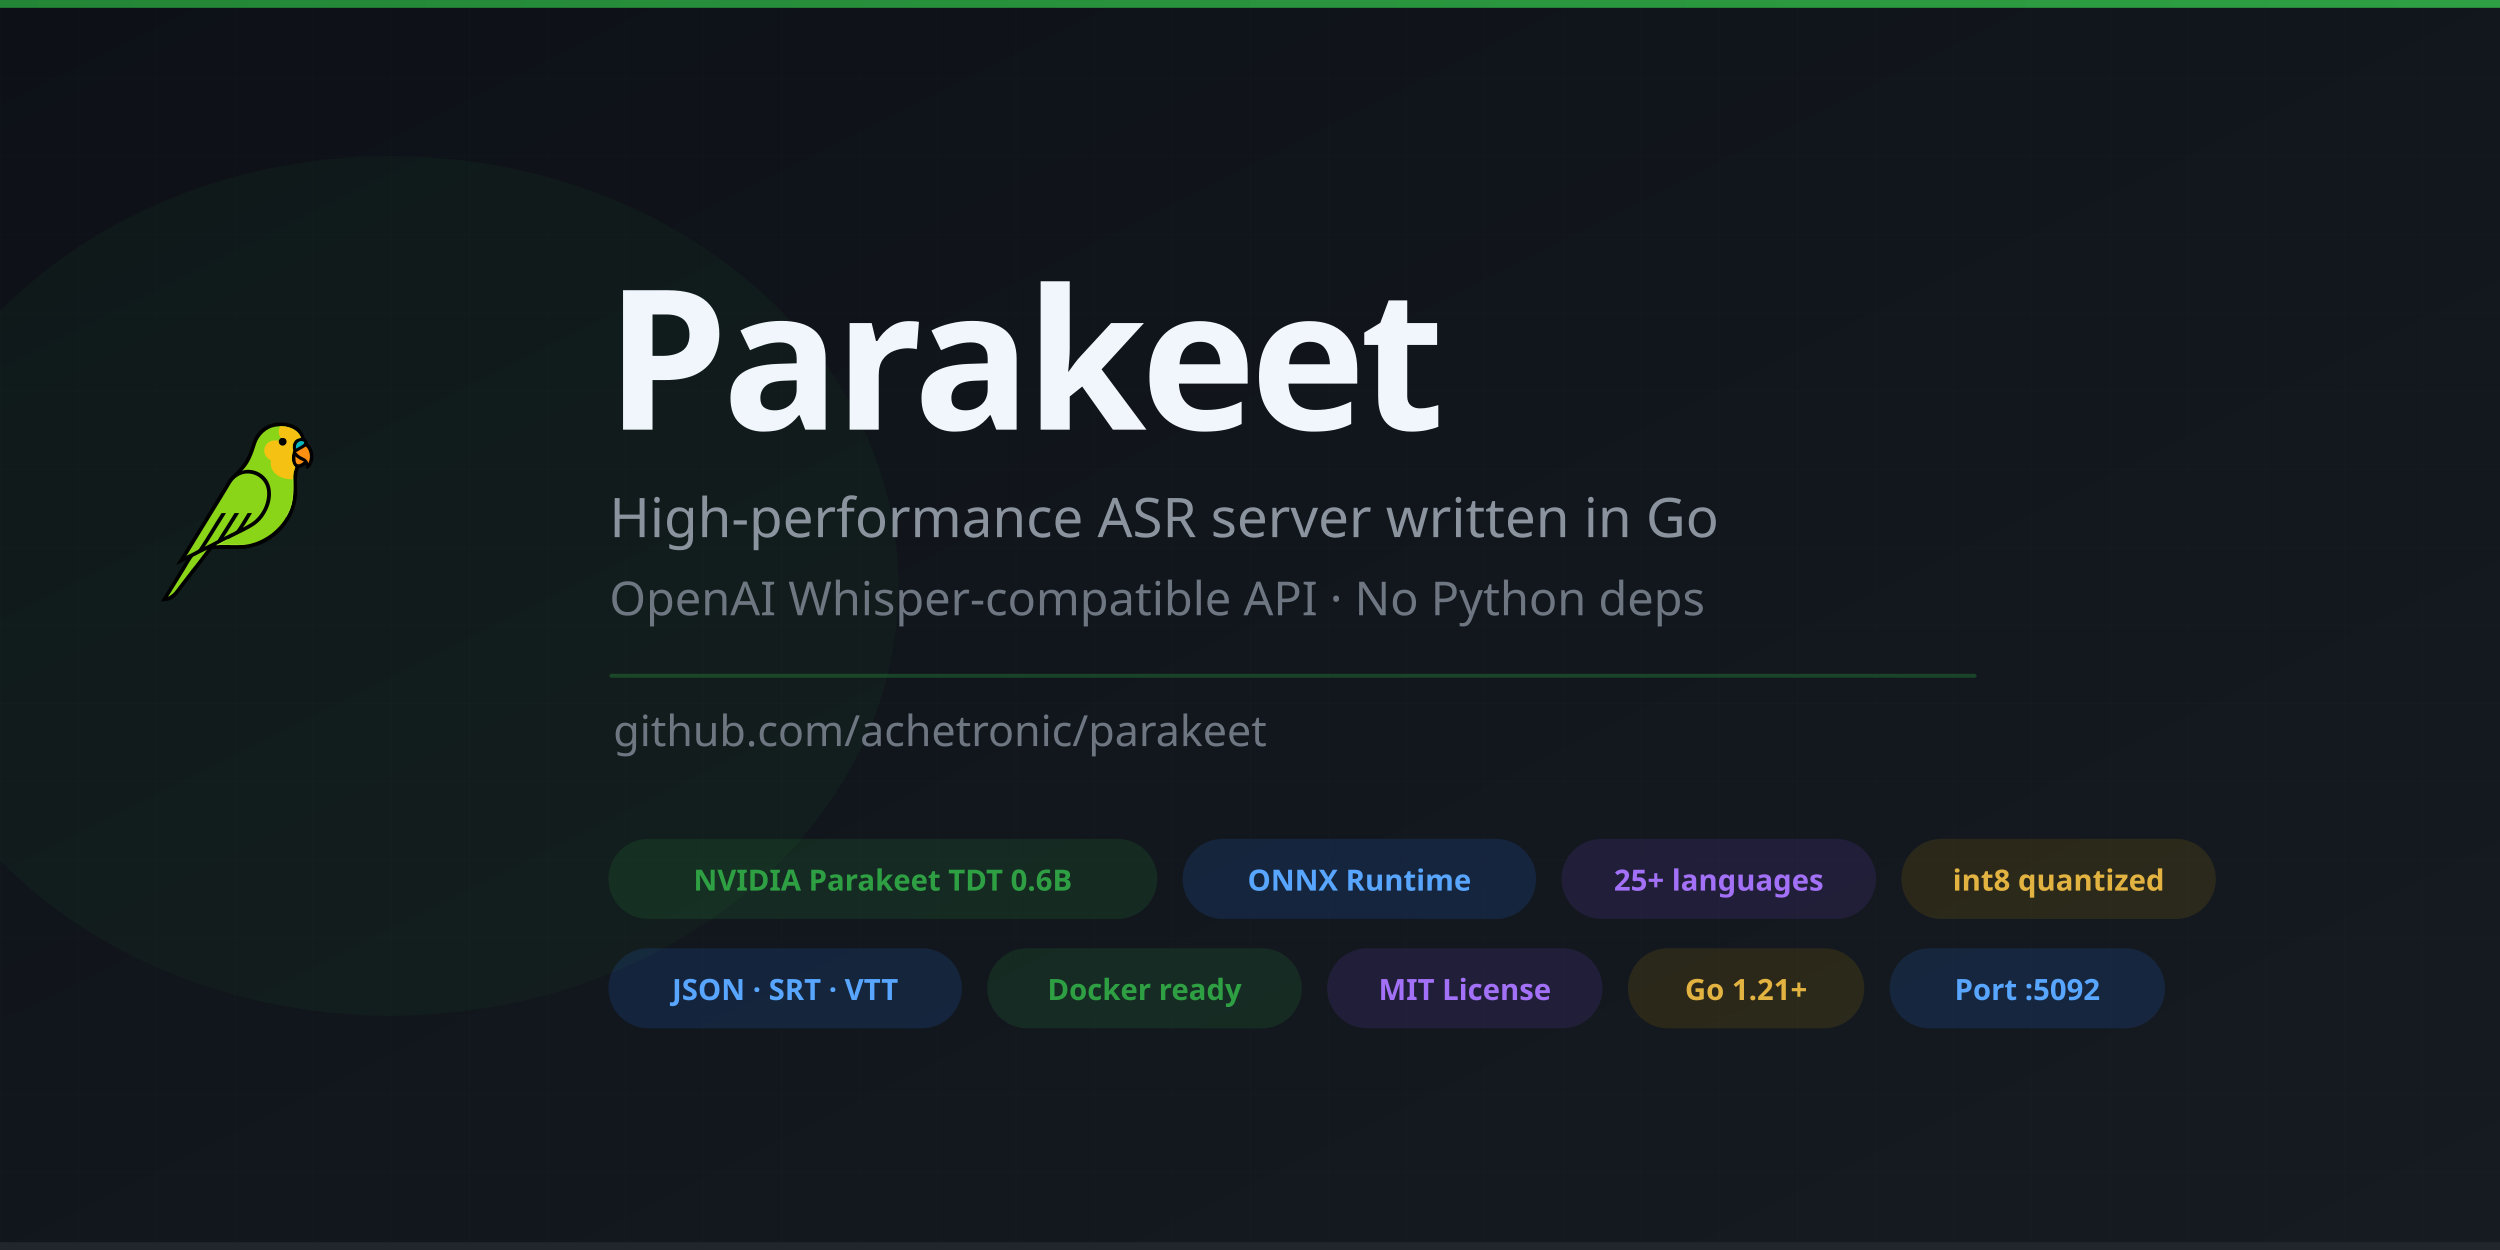
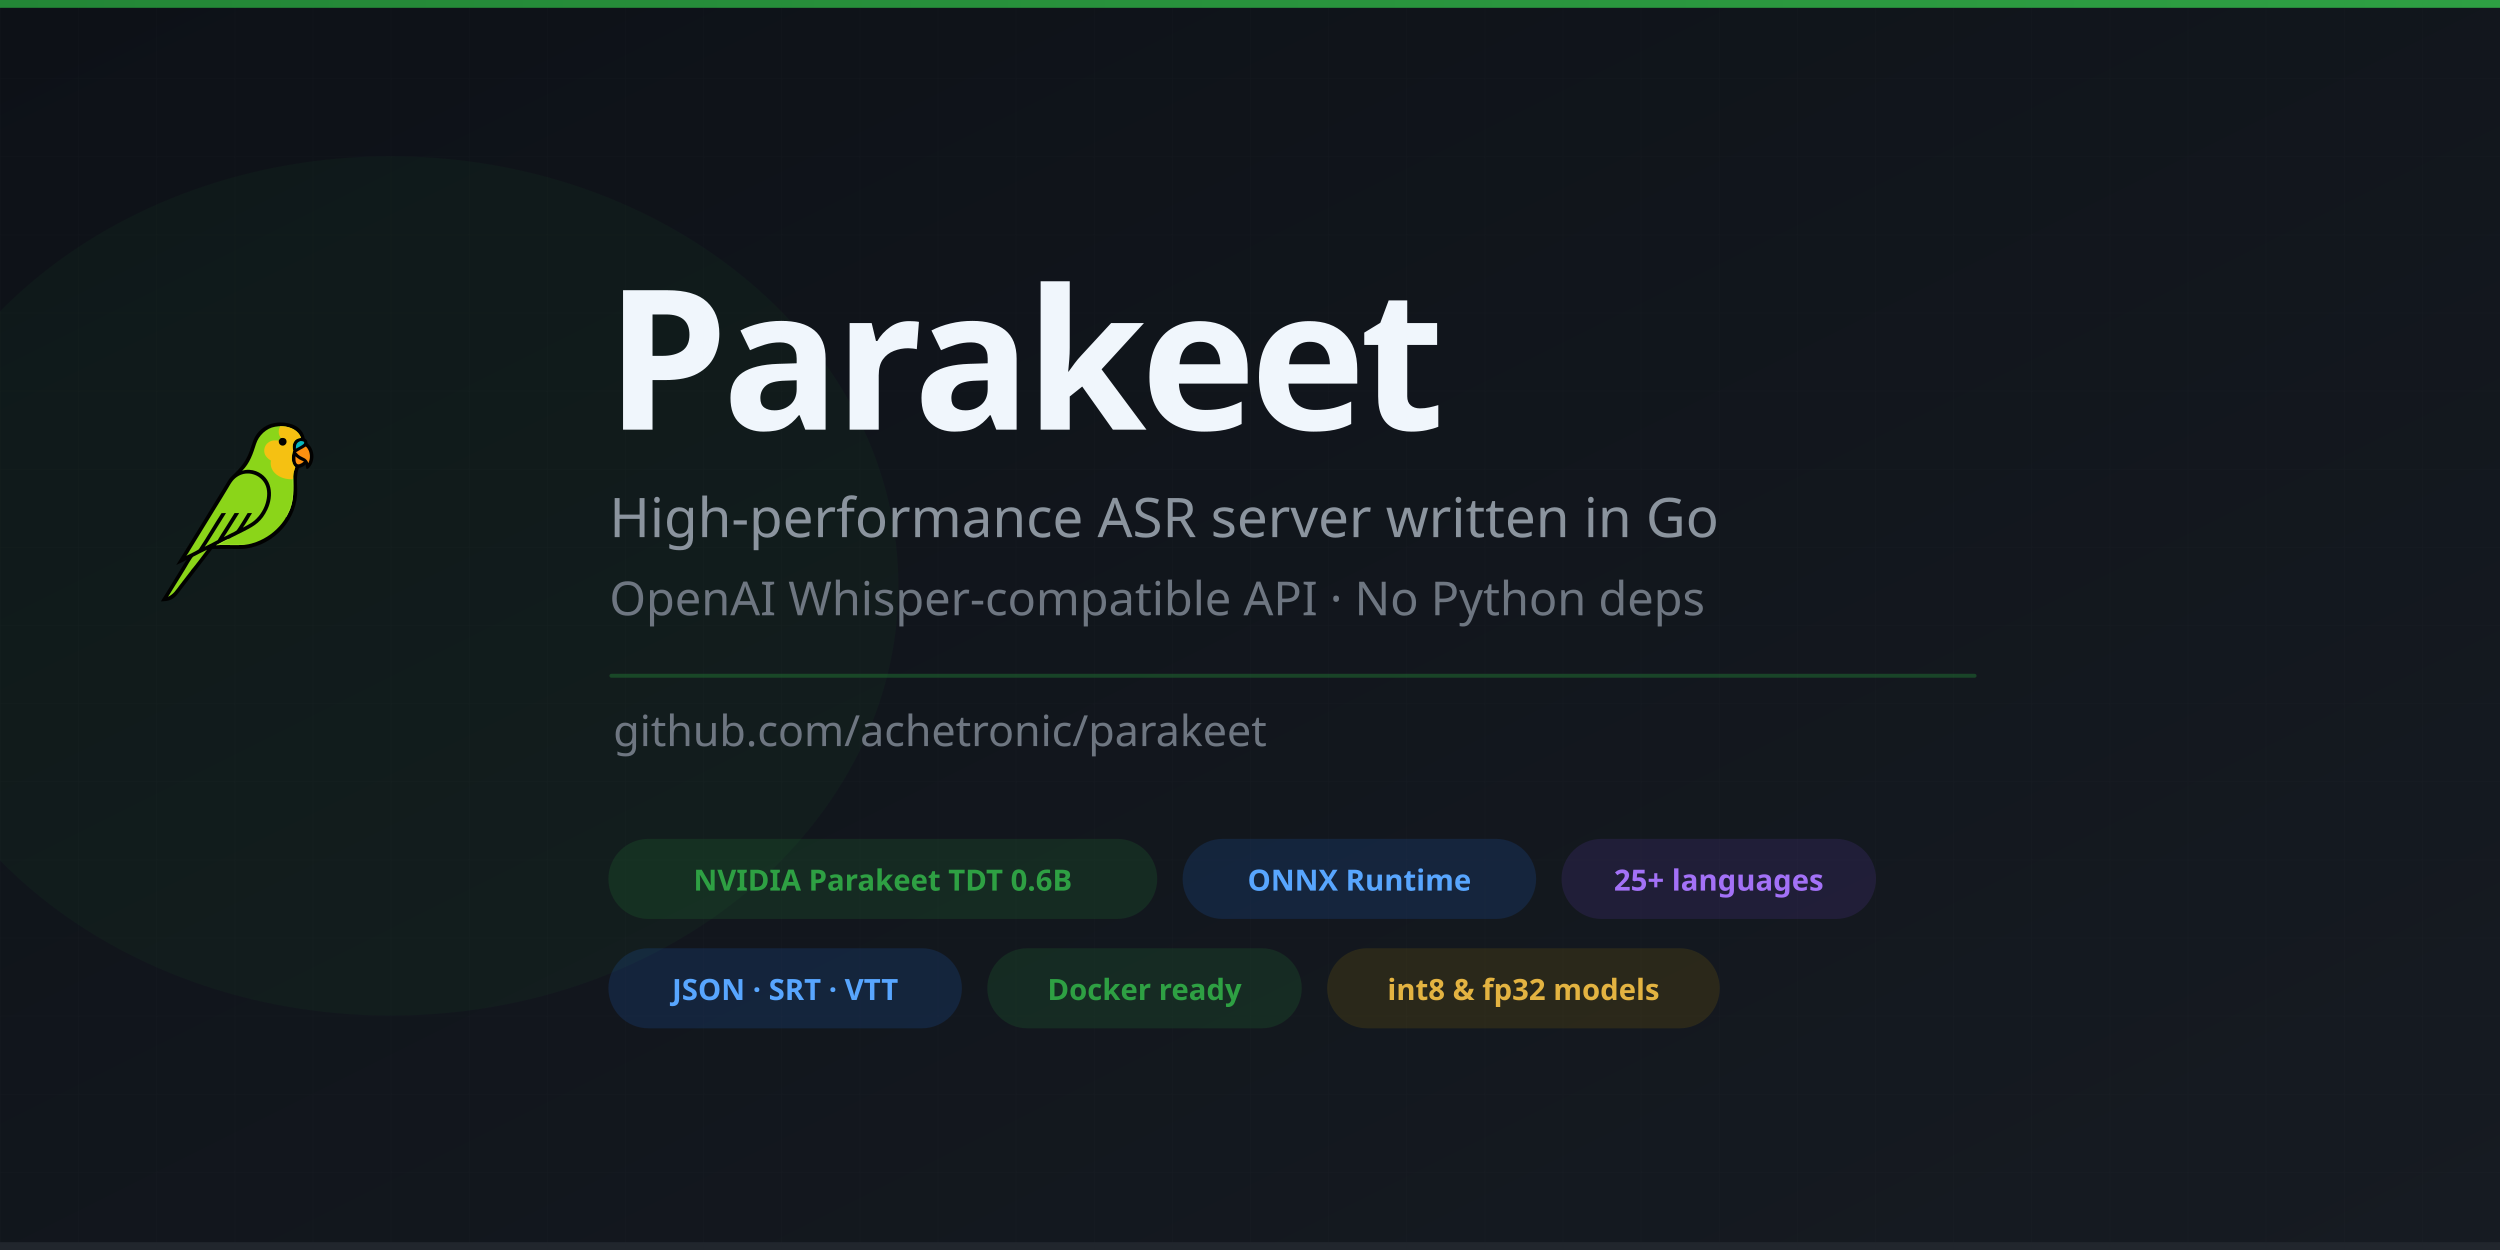
<svg xmlns="http://www.w3.org/2000/svg" width="1280" height="640" viewBox="0 0 1280 640">
  <defs>
    <linearGradient id="bg" x1="0%" y1="0%" x2="100%" y2="100%">
      <stop offset="0%" style="stop-color:#0d1117" />
      <stop offset="100%" style="stop-color:#161b22" />
    </linearGradient>
    <linearGradient id="accent" x1="0%" y1="0%" x2="100%" y2="0%">
      <stop offset="0%" style="stop-color:#238636" />
      <stop offset="100%" style="stop-color:#2ea043" />
    </linearGradient>
  </defs>
  <rect width="1280" height="640" fill="url(#bg)" />
  <pattern id="grid" width="40" height="40" patternUnits="userSpaceOnUse">
    <path d="M 40 0 L 0 0 0 40" fill="none" stroke="#ffffff" stroke-width="0.15" stroke-opacity="0.05" />
  </pattern>
  <rect width="1280" height="640" fill="url(#grid)" />
  <rect x="0" y="0" width="1280" height="4" fill="url(#accent)" />
  <ellipse cx="200" cy="300" rx="260" ry="220" fill="#238636" opacity="0.06" />
  <g transform="translate(40, 215) scale(0.088)">
    <path transform="translate(0,0)" fill="rgb(1,1,1)" d="M 1175.6 14.476 C 1239.21 15.254 1304.46 38.092 1318.55 107.609 C 1331.2 117.036 1334.16 120.304 1334.64 136.16 C 1349.71 148.868 1358.82 162.794 1364.61 181.777 C 1372.68 207.743 1370.03 235.858 1357.25 259.857 C 1352.92 267.872 1338.33 290.756 1327.84 283.957 C 1325.94 278.933 1324.44 264.847 1323.64 258.843 C 1311.64 271.442 1300.75 275.619 1284.45 279.262 C 1269.14 321.568 1273.14 358.184 1274.68 402.496 C 1280.68 575.028 1143.25 725.765 974.897 748.892 C 952.55 751.961 923.416 750.412 900.083 750.378 L 780.776 750.474 L 577.674 1014.65 C 575.436 1017.52 573.07 1020.28 570.582 1022.94 C 543.879 1051.79 517.742 1054.51 481.261 1055.85 C 486.726 1045.96 497.601 1030.28 504.014 1019.85 L 558.508 930.918 L 604.821 855.704 C 612.854 842.791 623.219 825.162 632.148 813.409 C 612.077 824.289 591.637 834.475 570.865 843.951 C 585.095 819.476 604.273 790.926 619.672 765.987 L 730.409 585.739 L 827.291 427.611 C 843.788 400.656 860.365 373.102 877.137 346.339 C 885.394 333.162 905.09 316.916 916.524 305.289 C 936.701 284.773 953.358 266.548 968.724 242.045 C 980.989 222.081 991.207 200.93 999.223 178.913 C 1014.23 137.201 1020.37 99.895 1053.53 65.954 C 1088.89 29.762 1126.87 16.565 1175.6 14.476 z" id="path2" />
    <path transform="translate(0,0)" fill="rgb(139,213,25)" d="M 954.397 295.967 C 998.491 252.869 1017.4 195.883 1035.12 139.432 C 1050.4 90.792 1095.38 47.606 1146.05 39.522 C 1159.99 37.297 1176.71 34.914 1191.11 36.812 C 1233.75 39.352 1283.18 60.694 1296.61 104.784 C 1256.21 106.515 1240.94 143 1251.28 178.356 C 1240.6 208.054 1237.21 251.977 1263.46 274.799 C 1256.74 293.361 1252.43 307.305 1251.66 327.272 C 1252.05 401.249 1258.88 472.386 1223.29 540.605 C 1220.78 545.421 1212.14 564.795 1208.75 567.166 C 1204.04 577.779 1192.14 593.79 1184.83 602.942 C 1146.24 651.26 1095.33 688.262 1037.46 710.041 C 1021.65 716.103 994.513 723.918 977.491 725.65 C 962.77 728.201 943.163 728.001 928.032 727.994 L 851.494 727.853 C 836.992 727.831 816.468 727.299 802.483 729.015 C 826.1 717.571 856.79 698.759 880.849 690.373 C 882.16 688.525 900.659 679.759 904.515 677.851 L 965.703 647.138 C 1030.22 614.598 1068.55 589.682 1101.05 520.999 C 1139.87 438.969 1128.96 334.628 1035.16 298.335 C 1011.32 289.112 978.625 286.86 954.397 295.967 z" id="path3" />
    <path transform="translate(0,0)" fill="rgb(245,193,18)" d="M 1191.11 36.812 C 1233.75 39.352 1283.18 60.694 1296.61 104.784 C 1256.21 106.515 1240.94 143 1251.28 178.356 C 1240.6 208.054 1237.21 251.977 1263.46 274.799 C 1256.74 293.361 1252.43 307.305 1251.66 327.272 C 1249.9 330.062 1250.59 341.113 1250.67 345.075 L 1237.49 345.181 C 1176.77 344.996 1109.93 305.113 1121.76 236.381 C 1098.02 222.344 1079.7 201.95 1083.1 172.093 C 1084.83 156.284 1092.99 141.883 1105.66 132.27 C 1125.43 117.022 1144.35 117.402 1167.5 120.556 C 1170.98 112.602 1172.84 110.79 1179.91 105.69 C 1177.19 103.151 1171.27 92.101 1170.13 88.41 C 1164.13 68.982 1167.21 54.461 1175.55 37.079 L 1191.11 36.812 z" id="path4" />
    <path transform="translate(0,0)" fill="rgb(1,1,1)" d="M 1179.91 105.69 C 1194.43 102.829 1209.67 105.575 1212.38 122.702 C 1213.38 129.042 1211.74 135.518 1207.84 140.612 C 1194.88 157.835 1168.74 148.821 1167.29 127.494 C 1167.14 125.18 1167.21 122.857 1167.5 120.556 C 1170.98 112.602 1172.84 110.79 1179.91 105.69 z" id="path5" />
    <path transform="translate(0,0)" fill="rgb(162,227,48)" d="M 1250.67 345.075 C 1250.59 341.113 1249.9 330.062 1251.66 327.272 C 1252.05 401.249 1258.88 472.386 1223.29 540.605 C 1220.78 545.421 1212.14 564.795 1208.75 567.166 C 1207.58 562.56 1231.55 515.644 1233.96 508.474 C 1236.11 502.037 1236.11 496.046 1238.19 489.495 C 1243.18 473.774 1244.87 457.939 1245.85 441.602 C 1246.38 432.851 1248.57 423.232 1248.84 414.115 C 1249.39 396.116 1248.99 378.873 1246.89 361.024 C 1246.4 356.909 1247.87 348.911 1246.62 346.492 L 1237.49 345.181 L 1250.67 345.075 z" id="path6" />
    <path transform="translate(0,0)" fill="rgb(162,227,48)" d="M 802.483 729.015 C 826.1 717.571 856.79 698.759 880.849 690.373 C 876.257 697.471 856.397 704.088 849.124 708.817 C 839.587 715.018 844.772 715.986 831.734 718.697 L 833.598 718.943 L 833.741 720.301 C 828.464 724.474 824.536 719.51 823.485 724.135 C 834.909 723.954 976.185 725.167 977.491 725.65 C 962.77 728.201 943.163 728.001 928.032 727.994 L 851.494 727.853 C 836.992 727.831 816.468 727.299 802.483 729.015 z" id="path7" />
    <path transform="translate(0,0)" fill="rgb(139,213,25)" d="M 974.353 312.338 C 991.065 311.198 1002.46 311.571 1018.77 316.397 C 1047.99 324.866 1072.52 344.818 1086.76 371.693 C 1105.37 406.387 1102.02 448.605 1091.26 485.148 C 1078.61 528.127 1048.37 571.438 1011.3 596.638 C 995.659 607.272 975.458 617.722 958.58 626.649 C 975.261 603.68 996.619 566.688 1011.64 542.019 C 1003.19 542.14 994.567 542.06 986.1 542.073 C 977.314 556.356 928.643 638.119 920.858 644.068 C 913.437 649.738 903.479 653.657 895.104 657.847 C 879.191 665.684 863.368 673.702 847.637 681.9 C 856.956 669.722 869.567 648.652 878.158 635.109 L 936.839 541.975 L 910.177 542.054 C 891.396 572.541 872.413 602.901 853.227 633.135 C 839.618 654.507 824.608 677.092 812.198 699.054 C 794.609 709.525 766.614 722.855 747.686 732.461 L 736.187 738.034 C 746.369 725.758 766.109 692.422 775.305 678.097 C 804.129 633.201 831.613 586.893 860.405 541.924 L 834.358 542.269 C 789.753 609.78 748.192 684.274 702.931 751.672 C 698.94 757.614 640.65 785.138 629.946 790.48 C 636.418 782.554 645.959 765.751 651.674 756.31 L 683.549 704.32 L 836.69 455.113 C 848.717 435.649 860.562 416.073 872.223 396.388 C 880.08 383.2 889.242 366.575 898.701 354.856 C 917.367 331.729 944.562 315.414 974.353 312.338 z" id="path8" />
    <path transform="translate(0,0)" fill="rgb(139,213,25)" d="M 523.18 1029.42 C 556.08 976.829 588.694 924.061 621.023 871.118 C 627.99 859.619 661.514 799.872 669.483 795.517 C 690.88 783.822 727.106 766.326 749.943 755.103 C 722.394 791.012 686.335 841.017 657.283 874.796 L 656.346 876.784 C 634.512 904.728 612.857 932.811 591.382 961.032 C 568.14 991.332 557.812 1011.64 523.18 1029.42 z" id="path9" />
    <path transform="translate(0,0)" fill="rgb(253,144,16)" d="M 1323.9 154.915 L 1325.47 155.256 C 1331.7 160.057 1340.06 172.964 1342.69 180.248 C 1351.86 205.651 1350.16 227.593 1339.8 251.778 C 1334.23 238.386 1331.99 234.279 1319.97 224.856 C 1291.89 208.844 1290.68 214.502 1267.49 187.859 C 1285.06 176.466 1303.51 168.662 1323.9 154.915 z" id="path10" />
    <path transform="translate(0,0)" fill="rgb(8,183,189)" d="M 1292.47 123.142 C 1298.18 122.562 1318.49 122.675 1315.18 135.203 C 1313.13 142.916 1290.79 154.186 1282.81 158.877 L 1266.65 167.263 C 1266.89 144.18 1270.19 132.493 1292.47 123.142 z" id="path11" />
    <path transform="translate(0,0)" fill="rgb(253,144,16)" d="M 1264.11 211.807 C 1281.17 227.061 1292.71 232.962 1313.54 241.512 C 1309.67 245.334 1307.15 247.364 1302.81 250.678 C 1265.2 273.776 1263.65 241.072 1264.11 211.807 z" id="path12" />
  </g>
  <text x="310" y="220" font-family="'Segoe UI', system-ui, -apple-system, sans-serif" font-size="100" font-weight="700" fill="#f0f6fc" letter-spacing="-3">Parakeet</text>
  <text x="312" y="275" font-family="'Segoe UI', system-ui, -apple-system, sans-serif" font-size="28" font-weight="400" fill="#8b949e">High-performance ASR server written in Go</text>
  <text x="312" y="315" font-family="'Segoe UI', system-ui, -apple-system, sans-serif" font-size="24" font-weight="400" fill="#6e7681">OpenAI Whisper-compatible API · No Python deps</text>
  <rect x="312" y="345" width="700" height="2" fill="#238636" opacity="0.4" rx="1" />
  <text x="314" y="382" font-family="'Segoe UI', system-ui, -apple-system, sans-serif" font-size="22" fill="#6e7681">github.com/achetronic/parakeet</text>
  <rect x="312" y="430" width="280" height="40" rx="20" fill="#238636" opacity="0.18" stroke="#238636" stroke-width="1" />
  <text x="452" y="456" font-family="'Segoe UI', system-ui, sans-serif" font-size="15" font-weight="600" fill="#2ea043" text-anchor="middle">NVIDIA Parakeet TDT 0.6B</text>
  <rect x="606" y="430" width="180" height="40" rx="20" fill="#1f6feb" opacity="0.15" stroke="#1f6feb" stroke-width="1" />
  <text x="696" y="456" font-family="'Segoe UI', system-ui, sans-serif" font-size="15" font-weight="600" fill="#58a6ff" text-anchor="middle">ONNX Runtime</text>
  <rect x="800" y="430" width="160" height="40" rx="20" fill="#6e40c9" opacity="0.15" stroke="#6e40c9" stroke-width="1" />
  <text x="880" y="456" font-family="'Segoe UI', system-ui, sans-serif" font-size="15" font-weight="600" fill="#a371f7" text-anchor="middle">25+ languages</text>
-   <rect x="974" y="430" width="160" height="40" rx="20" fill="#b08800" opacity="0.15" stroke="#b08800" stroke-width="1" />
-   <text x="1054" y="456" font-family="'Segoe UI', system-ui, sans-serif" font-size="15" font-weight="600" fill="#e3b341" text-anchor="middle">int8 quantized</text>
  <rect x="312" y="486" width="180" height="40" rx="20" fill="#1f6feb" opacity="0.15" stroke="#1f6feb" stroke-width="1" />
  <text x="402" y="512" font-family="'Segoe UI', system-ui, sans-serif" font-size="15" font-weight="600" fill="#58a6ff" text-anchor="middle">JSON · SRT · VTT</text>
  <rect x="506" y="486" width="160" height="40" rx="20" fill="#238636" opacity="0.18" stroke="#238636" stroke-width="1" />
  <text x="586" y="512" font-family="'Segoe UI', system-ui, sans-serif" font-size="15" font-weight="600" fill="#2ea043" text-anchor="middle">Docker ready</text>
-   <rect x="680" y="486" width="140" height="40" rx="20" fill="#6e40c9" opacity="0.15" stroke="#6e40c9" stroke-width="1" />
-   <text x="750" y="512" font-family="'Segoe UI', system-ui, sans-serif" font-size="15" font-weight="600" fill="#a371f7" text-anchor="middle">MIT License</text>
-   <rect x="834" y="486" width="120" height="40" rx="20" fill="#b08800" opacity="0.15" stroke="#b08800" stroke-width="1" />
-   <text x="894" y="512" font-family="'Segoe UI', system-ui, sans-serif" font-size="15" font-weight="600" fill="#e3b341" text-anchor="middle">Go 1.21+</text>
-   <rect x="968" y="486" width="140" height="40" rx="20" fill="#1f6feb" opacity="0.15" stroke="#1f6feb" stroke-width="1" />
-   <text x="1038" y="512" font-family="'Segoe UI', system-ui, sans-serif" font-size="15" font-weight="600" fill="#58a6ff" text-anchor="middle">Port :5092</text>
+   <rect x="680" y="486" width="200" height="40" rx="20" fill="#b08800" opacity="0.15" stroke="#b08800" stroke-width="1" />
+   <text x="780" y="512" font-family="'Segoe UI', system-ui, sans-serif" font-size="15" font-weight="600" fill="#e3b341" text-anchor="middle">int8 &amp; fp32 models</text>
  <rect x="0" y="636" width="1280" height="4" fill="#21262d" />
</svg>
